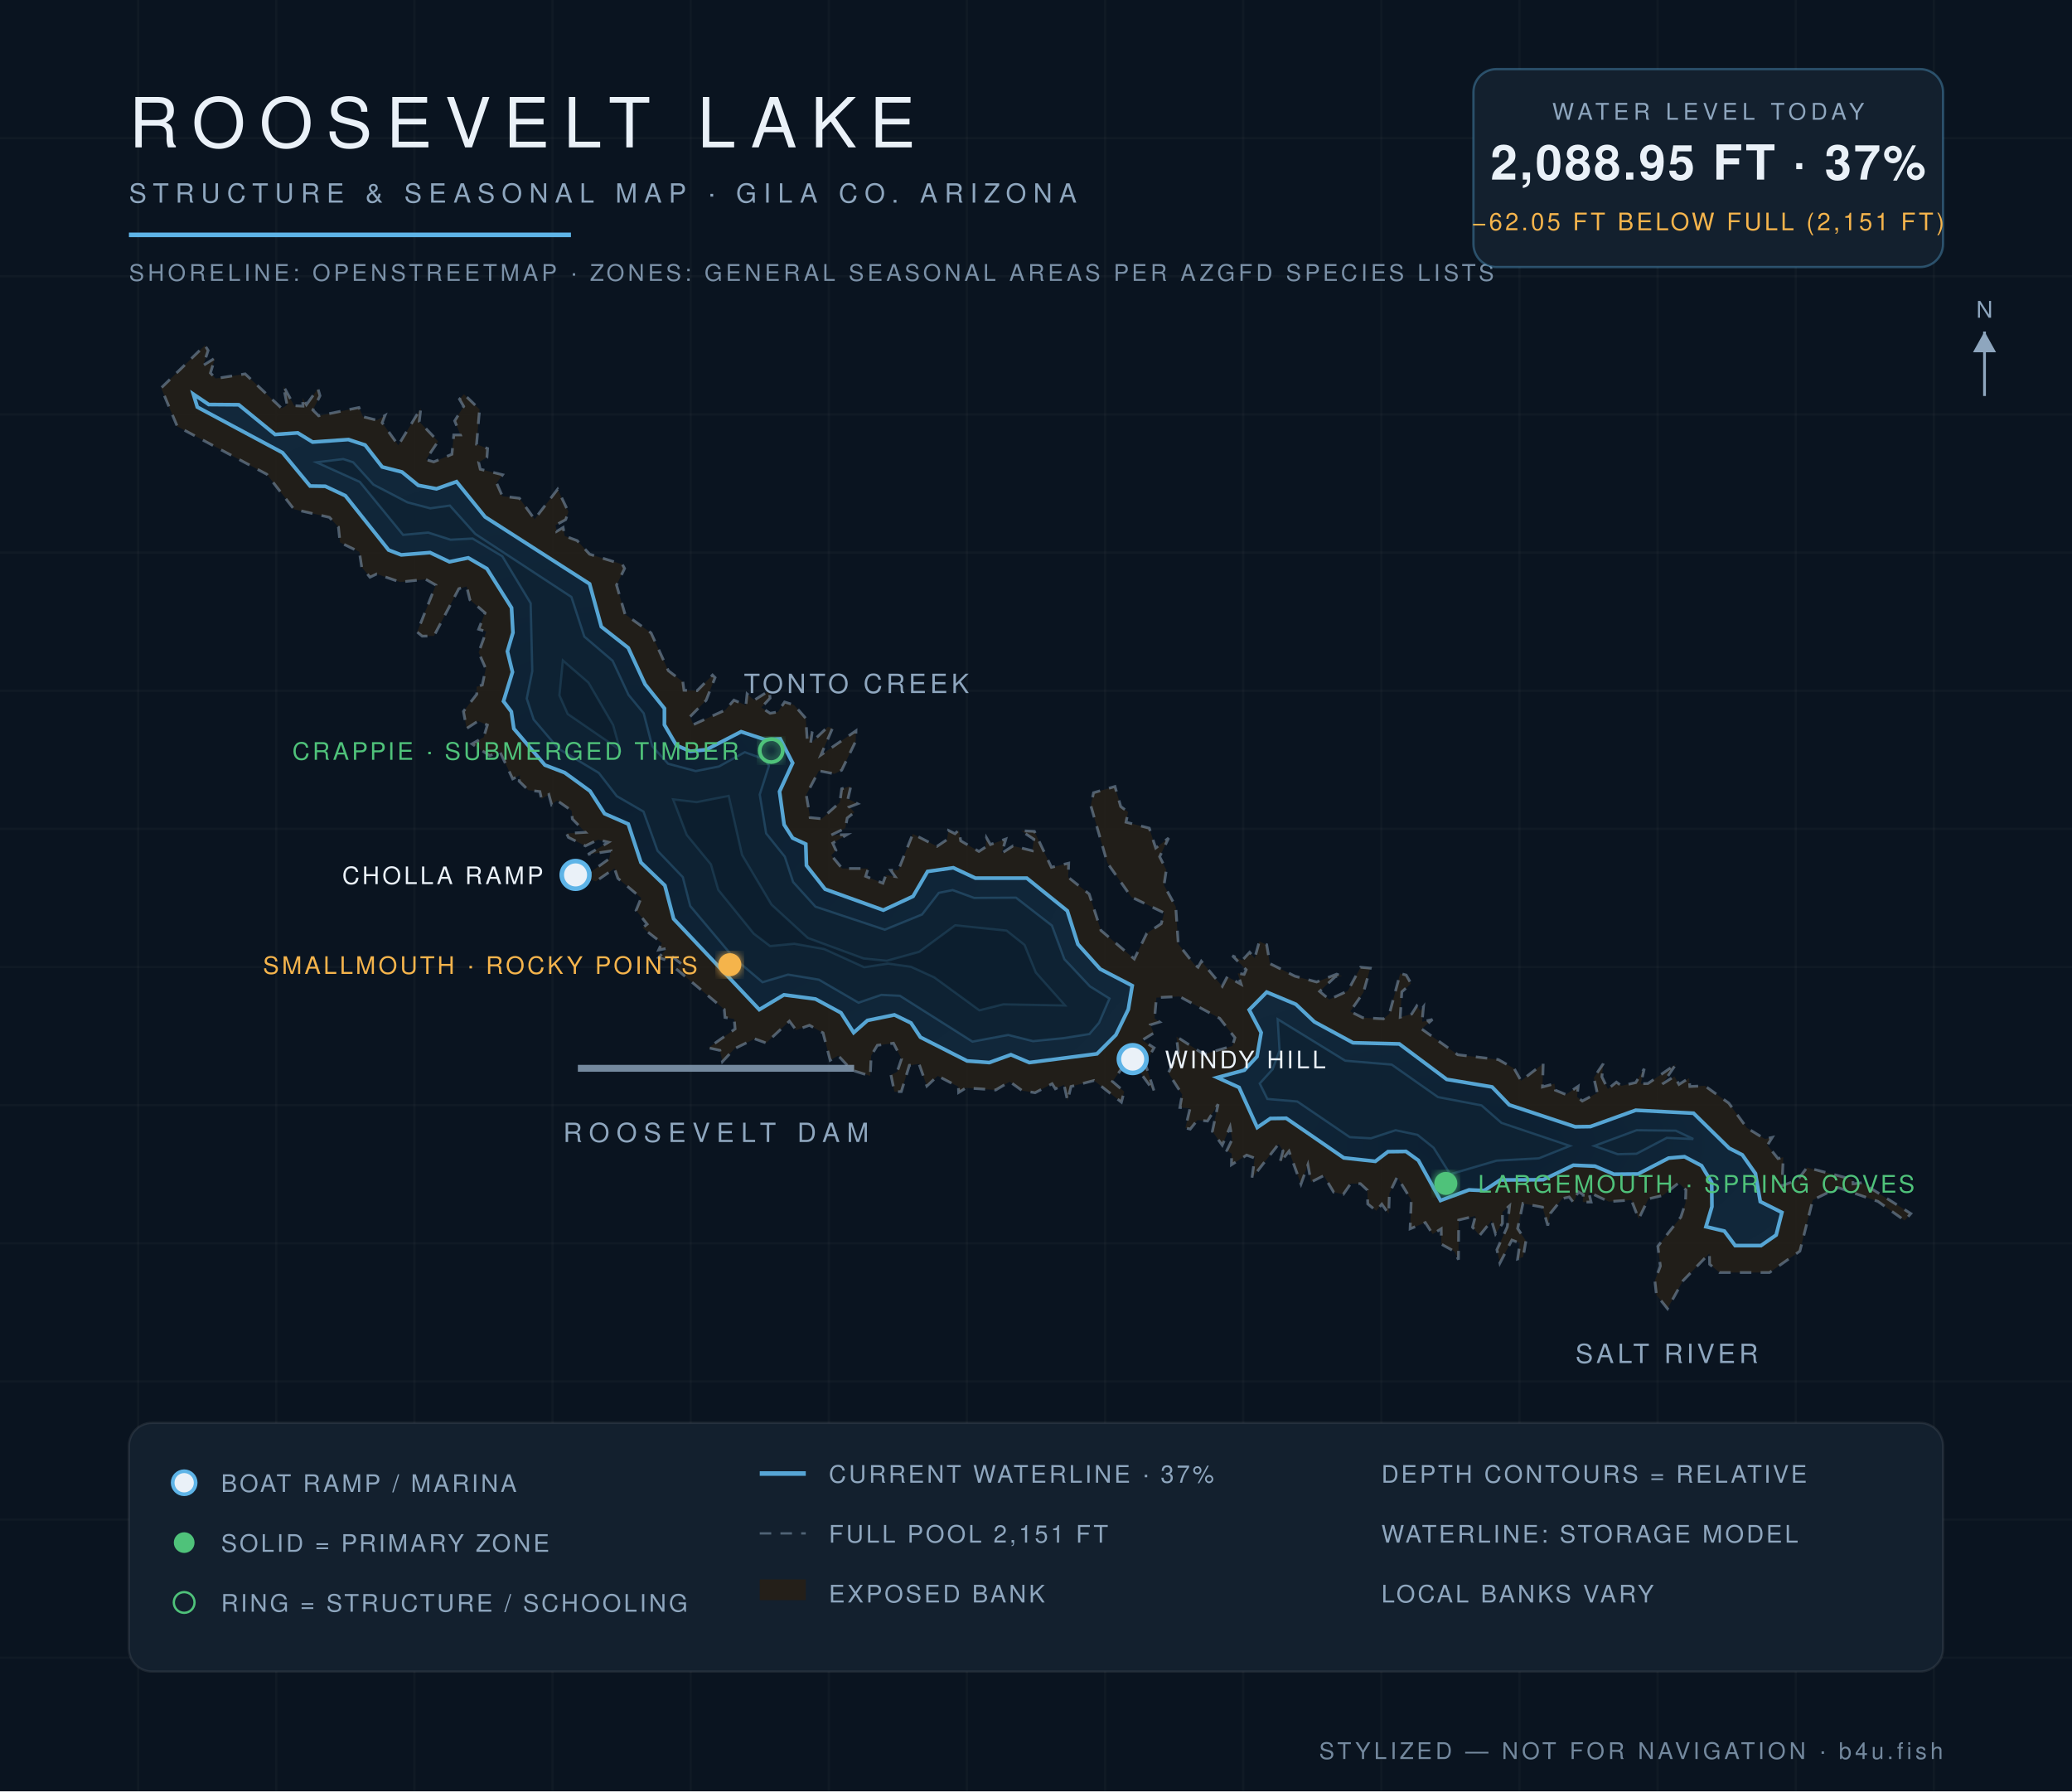
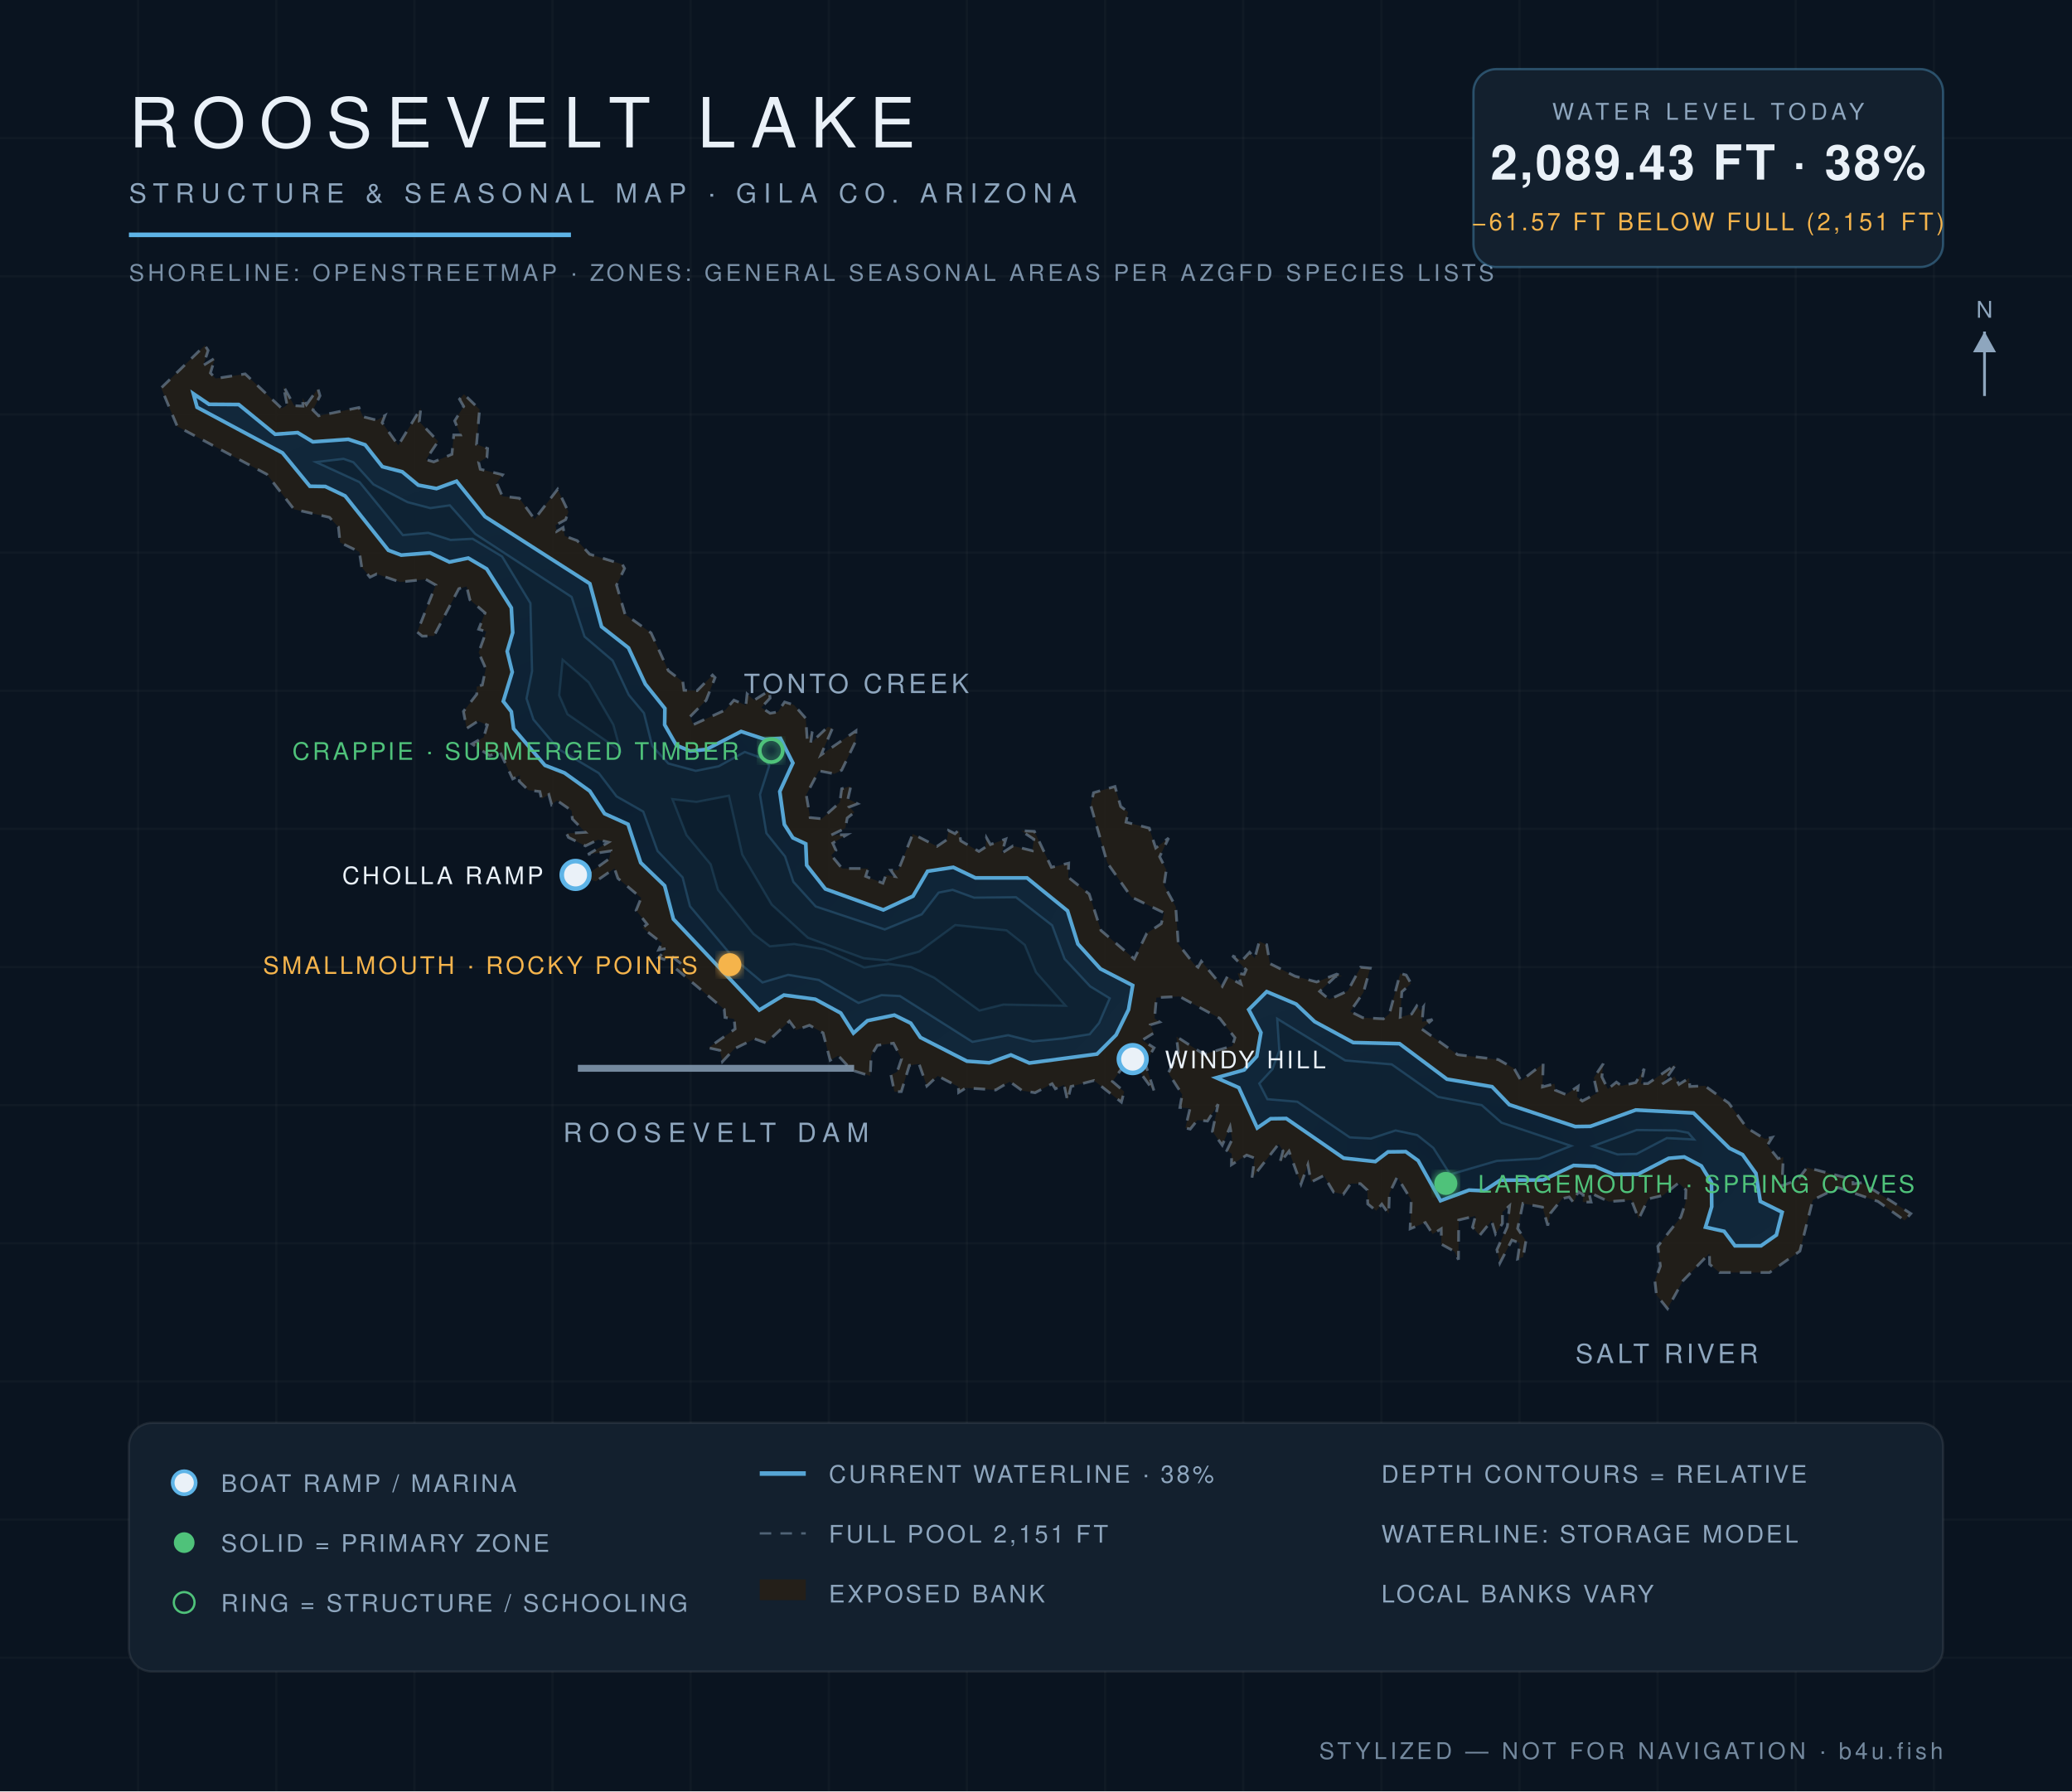
<svg xmlns="http://www.w3.org/2000/svg" viewBox="0 0 900 778" font-family="Helvetica,Arial,sans-serif">
  <defs>
    <radialGradient id="wg" cx="45%" cy="60%" r="80%">
      <stop offset="0%" stop-color="#0c1f31" />
      <stop offset="55%" stop-color="#102639" />
      <stop offset="100%" stop-color="#13293c" />
    </radialGradient>
    <filter id="glow">
      <feGaussianBlur stdDeviation="2.2" result="b" />
      <feMerge>
        <feMergeNode in="b" />
        <feMergeNode in="SourceGraphic" />
      </feMerge>
    </filter>
  </defs>
  <rect width="900" height="778" fill="#0a1420" />
  <g stroke="#ffffff" stroke-opacity="0.025">
    <line x1="60" y1="0" x2="60" y2="778" />
    <line x1="120" y1="0" x2="120" y2="778" />
    <line x1="180" y1="0" x2="180" y2="778" />
    <line x1="240" y1="0" x2="240" y2="778" />
    <line x1="300" y1="0" x2="300" y2="778" />
    <line x1="360" y1="0" x2="360" y2="778" />
    <line x1="420" y1="0" x2="420" y2="778" />
    <line x1="480" y1="0" x2="480" y2="778" />
    <line x1="540" y1="0" x2="540" y2="778" />
    <line x1="600" y1="0" x2="600" y2="778" />
    <line x1="660" y1="0" x2="660" y2="778" />
    <line x1="720" y1="0" x2="720" y2="778" />
    <line x1="780" y1="0" x2="780" y2="778" />
    <line x1="840" y1="0" x2="840" y2="778" />
    <line x1="0" y1="60" x2="900" y2="60" />
    <line x1="0" y1="120" x2="900" y2="120" />
    <line x1="0" y1="180" x2="900" y2="180" />
    <line x1="0" y1="240" x2="900" y2="240" />
    <line x1="0" y1="300" x2="900" y2="300" />
    <line x1="0" y1="360" x2="900" y2="360" />
    <line x1="0" y1="420" x2="900" y2="420" />
    <line x1="0" y1="480" x2="900" y2="480" />
    <line x1="0" y1="540" x2="900" y2="540" />
    <line x1="0" y1="600" x2="900" y2="600" />
    <line x1="0" y1="660" x2="900" y2="660" />
    <line x1="0" y1="720" x2="900" y2="720" />
  </g>
  <path d="M 133.1,175.8 L 138.1,168.8 L 139.0,171.9 L 135.9,178.1 L 138.4,180.6 L 155.9,177.0 L 157.7,181.0 L 163.7,182.5 L 167.2,180.5 L 166.0,183.6 L 173.0,193.4 L 182.8,177.3 L 182.1,183.1 L 190.3,191.7 L 185.0,199.6 L 188.4,200.6 L 196.3,197.3 L 197.1,188.9 L 200.0,188.9 L 197.5,182.8 L 201.4,176.5 L 199.6,173.4 L 201.5,171.2 L 208.3,177.8 L 207.0,193.0 L 211.8,194.8 L 211.5,198.7 L 207.9,200.8 L 208.6,203.8 L 218.3,206.2 L 215.7,209.8 L 218.2,215.5 L 225.6,216.4 L 232.2,225.5 L 242.2,212.5 L 246.9,222.3 L 245.7,225.7 L 241.3,228.1 L 241.8,230.8 L 244.6,229.1 L 245.3,232.8 L 250.7,234.8 L 256.1,240.7 L 270.3,245.1 L 271.3,246.9 L 267.8,254.1 L 271.5,266.8 L 282.8,274.9 L 290.3,291.3 L 296.6,296.1 L 297.1,299.8 L 302.8,300.0 L 309.5,293.2 L 310.6,294.3 L 306.7,304.2 L 299.7,311.3 L 301.2,314.7 L 315.0,308.4 L 318.8,304.1 L 324.0,306.3 L 324.5,301.4 L 327.6,304.1 L 334.1,300.0 L 334.5,303.2 L 330.7,307.3 L 334.5,309.8 L 337.9,309.2 L 340.8,304.9 L 344.9,306.2 L 350.0,312.0 L 350.6,321.1 L 352.8,317.8 L 352.1,322.8 L 359.6,315.7 L 361.6,316.3 L 356.6,327.9 L 371.8,317.4 L 371.7,321.9 L 365.6,334.5 L 362.5,336.1 L 355.7,334.8 L 350.2,345.2 L 351.9,355.1 L 356.9,355.6 L 364.8,348.5 L 365.6,342.6 L 369.6,341.4 L 368.3,347.0 L 372.5,349.1 L 368.9,350.5 L 371.1,352.8 L 368.0,355.3 L 367.2,359.7 L 361.0,362.7 L 367.9,362.5 L 361.7,366.2 L 363.1,369.3 L 361.1,371.5 L 365.8,377.2 L 377.1,377.2 L 376.0,380.6 L 383.5,383.6 L 384.8,380.1 L 388.8,380.7 L 386.9,378.0 L 390.2,377.9 L 396.5,362.2 L 407.0,367.6 L 411.3,364.7 L 412.0,360.7 L 414.8,362.1 L 416.5,360.5 L 417.3,365.2 L 425.2,369.8 L 428.1,367.9 L 428.5,363.9 L 430.2,366.8 L 436.9,364.4 L 435.1,370.6 L 440.0,367.4 L 448.4,369.5 L 449.1,364.5 L 443.5,360.8 L 449.3,361.1 L 456.7,376.7 L 464.2,374.9 L 464.0,381.0 L 473.1,388.3 L 478.2,404.1 L 492.7,416.5 L 498.1,405.4 L 504.4,401.2 L 505.7,396.5 L 491.4,389.6 L 481.0,374.8 L 473.8,349.9 L 475.0,344.3 L 484.3,341.6 L 486.8,350.3 L 490.0,352.7 L 489.1,357.1 L 499.2,359.7 L 502.0,368.3 L 507.6,364.0 L 503.7,372.1 L 506.6,377.8 L 505.6,384.5 L 510.7,393.8 L 511.8,410.0 L 518.6,418.7 L 520.4,420.1 L 521.8,417.5 L 530.9,428.4 L 533.1,424.2 L 539.1,427.5 L 537.6,422.7 L 540.4,423.2 L 541.3,421.2 L 535.3,415.1 L 539.6,417.1 L 542.8,413.6 L 545.0,416.2 L 547.0,408.9 L 550.2,410.3 L 551.6,418.5 L 562.5,424.0 L 571.9,426.5 L 580.6,423.1 L 583.1,424.1 L 580.1,424.1 L 573.2,430.6 L 577.4,434.1 L 585.4,430.4 L 591.0,420.1 L 595.2,420.5 L 592.2,431.1 L 586.5,439.3 L 591.9,442.0 L 600.9,442.5 L 603.5,440.3 L 608.2,422.8 L 610.8,423.5 L 612.9,427.2 L 608.9,430.8 L 608.2,441.8 L 613.2,440.4 L 615.4,436.9 L 617.0,439.0 L 618.3,437.3 L 617.7,443.8 L 622.2,442.8 L 617.5,446.9 L 633.2,458.1 L 650.8,460.2 L 657.7,464.1 L 660.7,469.4 L 670.3,462.0 L 670.0,472.1 L 675.2,470.7 L 675.6,473.5 L 680.2,475.4 L 685.5,471.8 L 685.0,476.4 L 687.3,478.2 L 693.8,474.7 L 692.3,468.1 L 696.4,462.0 L 695.8,467.7 L 698.4,473.0 L 702.1,470.0 L 704.3,471.6 L 710.5,470.2 L 714.2,464.2 L 712.7,470.7 L 715.8,470.6 L 728.0,462.2 L 722.1,470.8 L 727.3,467.5 L 729.3,471.0 L 733.7,468.2 L 734.0,471.9 L 740.5,471.6 L 750.9,479.1 L 758.8,489.9 L 766.6,494.7 L 769.8,494.0 L 767.7,497.4 L 772.3,503.2 L 774.6,502.6 L 774.0,515.0 L 780.8,512.5 L 784.9,507.1 L 804.8,512.3 L 804.9,514.2 L 808.8,513.7 L 830.0,527.1 L 827.3,530.1 L 815.7,521.8 L 798.4,515.8 L 787.4,521.2 L 781.8,543.4 L 768.6,552.7 L 746.9,552.7 L 742.6,549.1 L 742.5,544.4 L 731.0,556.3 L 724.3,568.4 L 719.5,562.4 L 718.8,556.2 L 721.2,549.9 L 720.1,541.3 L 730.1,528.6 L 732.1,522.5 L 732.3,516.8 L 729.1,513.8 L 722.3,519.2 L 716.0,520.7 L 711.8,529.4 L 708.6,521.2 L 698.8,521.9 L 690.1,517.8 L 691.1,522.1 L 687.5,522.1 L 687.7,518.9 L 685.5,517.6 L 683.5,522.3 L 681.6,519.9 L 678.6,520.6 L 673.5,526.9 L 672.3,532.3 L 670.0,524.3 L 661.5,522.7 L 659.2,533.6 L 662.8,538.9 L 661.6,546.0 L 659.2,546.8 L 660.2,539.9 L 656.7,538.6 L 651.5,548.6 L 650.2,542.8 L 654.7,532.9 L 655.7,523.7 L 652.6,526.4 L 652.6,531.4 L 649.6,535.9 L 647.9,530.2 L 642.7,536.6 L 639.6,533.0 L 640.9,528.1 L 633.6,529.9 L 633.5,547.1 L 631.7,543.5 L 626.1,540.4 L 626.0,533.7 L 622.3,536.0 L 619.1,531.0 L 612.5,533.7 L 613.0,521.2 L 606.9,511.2 L 603.5,518.3 L 603.2,527.2 L 600.2,523.0 L 597.8,525.9 L 594.1,522.9 L 593.9,516.9 L 590.9,514.1 L 586.7,514.1 L 583.5,518.7 L 579.3,517.8 L 575.0,510.6 L 569.5,513.4 L 568.1,505.9 L 565.1,514.3 L 559.9,500.0 L 555.9,505.1 L 557.3,499.9 L 555.4,496.9 L 543.8,511.7 L 545.0,503.0 L 541.5,501.7 L 534.9,505.9 L 535.0,501.1 L 532.9,499.7 L 535.2,494.9 L 534.3,489.4 L 530.9,497.4 L 526.6,491.4 L 529.1,479.6 L 524.5,486.9 L 520.1,486.5 L 517.0,490.4 L 514.9,489.9 L 516.9,481.4 L 512.5,481.0 L 513.5,475.4 L 507.5,466.0 L 511.8,457.1 L 511.0,450.2 L 522.9,457.9 L 535.3,454.3 L 536.4,450.7 L 529.8,442.3 L 512.3,432.8 L 502.3,433.3 L 501.5,442.3 L 503.7,443.9 L 499.7,445.1 L 501.1,448.7 L 496.1,451.8 L 501.3,455.1 L 497.4,461.8 L 501.4,474.2 L 490.6,459.5 L 483.2,469.7 L 488.3,474.1 L 487.1,478.7 L 475.2,469.3 L 465.2,471.9 L 463.7,478.1 L 462.2,471.2 L 458.4,472.9 L 457.0,470.7 L 449.6,474.6 L 444.0,473.7 L 438.6,469.8 L 432.5,473.4 L 419.6,472.5 L 416.4,474.5 L 416.3,472.0 L 407.3,467.3 L 402.6,471.7 L 399.2,462.1 L 395.0,462.7 L 391.5,474.1 L 388.5,474.2 L 387.0,466.9 L 389.7,465.5 L 391.6,459.9 L 388.1,453.1 L 381.1,454.0 L 378.4,458.5 L 378.0,467.3 L 370.0,464.8 L 364.1,458.5 L 360.6,460.5 L 357.5,448.6 L 351.6,445.3 L 345.8,447.4 L 342.9,443.5 L 332.8,453.0 L 327.8,451.2 L 319.0,455.5 L 313.8,461.1 L 312.7,456.2 L 307.7,455.1 L 319.3,446.9 L 318.9,442.6 L 314.9,441.9 L 314.6,438.4 L 293.2,420.4 L 295.9,418.6 L 291.5,415.1 L 289.7,417.1 L 286.1,415.9 L 289.7,411.9 L 286.1,412.6 L 287.5,409.6 L 279.1,403.0 L 281.1,401.4 L 276.3,395.4 L 278.5,390.0 L 268.4,381.5 L 266.9,377.2 L 258.8,382.8 L 250.1,380.0 L 255.0,379.9 L 264.6,373.0 L 265.3,369.6 L 255.4,371.1 L 264.3,365.8 L 259.8,364.7 L 254.3,367.4 L 246.9,363.7 L 246.1,362.0 L 254.3,361.5 L 248.6,355.7 L 248.3,352.1 L 242.0,347.7 L 239.6,349.5 L 238.4,345.1 L 235.2,347.0 L 234.5,343.8 L 229.5,343.2 L 225.5,339.3 L 225.9,336.7 L 222.7,338.3 L 217.1,326.4 L 212.7,328.2 L 205.0,323.1 L 210.1,320.2 L 211.7,314.9 L 207.6,313.2 L 202.7,316.4 L 201.3,309.0 L 207.1,301.5 L 207.0,298.3 L 209.5,297.5 L 211.0,290.4 L 207.9,283.4 L 211.2,274.3 L 207.9,273.3 L 210.7,266.2 L 204.1,260.5 L 202.7,254.7 L 199.3,255.7 L 188.5,276.2 L 183.4,276.3 L 181.2,274.5 L 189.3,254.1 L 184.9,251.6 L 173.8,252.8 L 163.6,249.3 L 160.7,250.7 L 157.1,246.3 L 156.1,239.7 L 147.7,235.6 L 147.0,228.9 L 143.1,224.7 L 127.7,221.2 L 115.9,206.0 L 77.0,185.2 L 70.0,168.5 L 89.0,150.0 L 90.4,152.2 L 88.3,158.7 L 93.4,155.5 L 91.4,162.0 L 93.7,164.4 L 106.5,162.4 L 122.4,177.4 L 124.7,175.9 L 123.1,167.7 L 127.8,176.2 L 131.6,176.4 L 131.4,172.8 L 133.1,175.8 Z" fill="#241f19" fill-opacity="0.9" stroke="#8ea6be" stroke-opacity="0.5" stroke-width="1.2" stroke-dasharray="5 4" />
-   <path d="M 84.0,171.2 L 90.7,175.7 L 103.7,175.8 L 119.5,188.7 L 129.3,188.0 L 135.8,192.0 L 151.3,190.9 L 158.6,193.3 L 166.0,202.8 L 174.6,205.0 L 181.7,210.8 L 189.6,212.3 L 198.3,209.2 L 210.7,224.5 L 256.1,253.6 L 261.2,272.2 L 272.9,281.4 L 280.2,297.2 L 288.6,307.7 L 288.6,314.8 L 293.8,323.7 L 299.8,326.3 L 306.8,325.6 L 321.9,317.8 L 332.2,321.2 L 338.9,320.9 L 344.3,331.4 L 338.6,343.8 L 340.6,358.2 L 344.3,364.0 L 350.0,366.6 L 350.3,375.9 L 358.4,386.2 L 383.7,395.3 L 396.6,389.3 L 402.9,378.5 L 414.1,376.9 L 423.7,381.4 L 446.0,381.4 L 463.6,395.6 L 468.2,410.1 L 477.9,420.9 L 491.8,428.1 L 490.1,438.4 L 484.7,449.5 L 476.5,457.7 L 447.1,461.5 L 439.1,458.1 L 429.7,461.5 L 420.1,460.8 L 399.8,450.5 L 395.7,444.3 L 388.5,440.8 L 376.8,443.2 L 370.8,448.5 L 365.3,439.9 L 354.2,433.9 L 340.5,432.1 L 329.8,438.5 L 292.6,399.1 L 288.8,384.6 L 278.4,374.6 L 272.9,357.9 L 262.6,353.4 L 256.3,343.6 L 245.3,335.6 L 236.7,332.3 L 223.2,316.5 L 222.1,309.1 L 218.7,304.6 L 222.6,291.9 L 220.4,282.9 L 222.8,274.8 L 222.2,264.0 L 211.5,247.0 L 203.4,242.3 L 195.2,244.0 L 186.8,240.0 L 174.3,241.0 L 168.8,238.9 L 150.0,215.3 L 141.3,211.2 L 134.7,211.1 L 122.7,196.6 L 85.7,176.8 L 84.0,171.2 Z" fill="url(#wg)" stroke="#5eb4e7" stroke-opacity="0.9" stroke-width="1.6" />
-   <path d="M 542.6,438.6 L 550.2,430.9 L 562.9,436.2 L 570.9,443.8 L 587.7,452.9 L 607.8,453.4 L 628.4,468.8 L 648.1,472.1 L 655.6,479.9 L 684.2,489.4 L 690.8,489.3 L 710.5,482.2 L 735.6,483.5 L 751.1,498.7 L 756.8,501.6 L 762.5,509.7 L 764.6,521.9 L 774.0,526.6 L 771.5,536.4 L 764.9,541.0 L 753.7,541.0 L 749.0,534.7 L 741.0,532.8 L 743.6,524.1 L 743.5,513.6 L 739.1,506.3 L 731.7,502.4 L 724.8,503.0 L 711.5,509.9 L 701.0,510.0 L 692.8,506.5 L 683.4,506.1 L 670.3,512.4 L 651.6,512.5 L 644.7,517.1 L 638.1,516.8 L 625.7,521.4 L 616.1,504.0 L 610.7,500.1 L 602.9,500.2 L 597.4,504.4 L 583.7,502.9 L 558.7,485.7 L 551.8,485.8 L 546.1,489.7 L 538.2,472.3 L 528.7,468.0 L 540.5,464.8 L 546.0,458.9 L 547.8,448.5 L 542.6,438.6 Z" fill="url(#wg)" stroke="#5eb4e7" stroke-opacity="0.9" stroke-width="1.6" />
-   <path d="M 547.2,470.6 L 552.8,464.4 L 555.8,456.3 L 555.0,442.7 L 584.3,460.7 L 604.5,462.4 L 624.6,476.5 L 643.5,480.1 L 652.2,487.7 L 681.9,497.7 L 668.4,503.1 L 650.1,504.1 L 629.9,510.0 L 622.7,498.5 L 615.7,492.9 L 606.2,490.9 L 595.5,494.4 L 586.3,493.9 L 563.5,478.4 L 550.5,477.3 L 547.2,470.6 Z" fill="#0e2233" stroke="#5eb4e7" stroke-opacity="0.22" stroke-width="1" />
-   <path d="M 692.5,497.7 L 710.9,490.9 L 727.9,491.1 L 735.5,494.7 L 724.0,494.2 L 710.8,501.1 L 702.7,501.3 L 692.5,497.7 Z" fill="#0e2233" stroke="#5eb4e7" stroke-opacity="0.22" stroke-width="1" />
-   <path d="M 137.5,200.8 L 149.1,199.4 L 153.4,200.8 L 162.2,210.5 L 177.0,218.2 L 186.9,220.8 L 195.4,219.6 L 206.4,231.9 L 248.2,259.3 L 253.8,276.5 L 266.1,287.0 L 273.0,301.8 L 279.6,309.8 L 283.3,324.1 L 290.2,331.7 L 302.2,334.9 L 312.3,332.9 L 323.5,326.7 L 332.4,329.9 L 334.0,332.6 L 330.0,345.1 L 332.8,362.0 L 340.9,372.1 L 344.5,383.1 L 354.2,393.8 L 384.3,403.8 L 400.5,397.2 L 407.8,387.8 L 413.8,386.6 L 423.1,390.0 L 441.3,389.9 L 456.9,402.0 L 462.3,416.6 L 473.4,428.4 L 481.9,433.7 L 477.4,444.2 L 473.2,449.1 L 461.9,450.9 L 448.7,452.2 L 437.9,449.5 L 422.4,452.4 L 390.9,432.5 L 382.8,432.1 L 372.9,435.5 L 355.7,425.5 L 342.3,423.3 L 331.2,426.6 L 318.9,416.2 L 299.8,393.5 L 296.6,381.0 L 285.6,369.5 L 279.5,352.5 L 267.9,345.8 L 260.1,335.7 L 242.6,325.2 L 231.8,312.5 L 228.8,303.4 L 231.2,291.5 L 230.5,262.0 L 218.2,241.6 L 205.3,233.9 L 195.7,234.4 L 186.0,231.3 L 175.1,232.3 L 156.3,209.3 L 137.5,200.8 Z" fill="#0e2233" stroke="#5eb4e7" stroke-opacity="0.22" stroke-width="1" />
-   <path d="M 244.5,286.9 L 255.6,296.5 L 266.3,314.9 L 269.3,325.7 L 246.6,310.1 L 243.0,302.0 L 244.5,286.9 Z" fill="#0c1e2e" stroke="#5eb4e7" stroke-opacity="0.15" stroke-width="1" />
-   <path d="M 292.4,347.2 L 302.6,348.4 L 316.5,345.7 L 322.3,371.3 L 335.1,392.9 L 350.9,407.4 L 375.1,416.3 L 385.2,417.3 L 399.3,413.4 L 414.9,401.9 L 437.2,404.2 L 445.0,410.4 L 449.9,422.4 L 462.6,436.7 L 435.8,436.2 L 425.4,438.8 L 405.8,424.5 L 395.7,419.9 L 385.7,418.5 L 375.4,420.1 L 358.0,412.2 L 345.0,409.9 L 334.5,410.9 L 327.4,405.5 L 312.0,386.5 L 308.8,375.4 L 298.3,362.6 L 292.4,347.2 Z" fill="#0c1e2e" stroke="#5eb4e7" stroke-opacity="0.15" stroke-width="1" />
+   <path d="M 84.0,171.0 L 90.8,175.6 L 103.7,175.7 L 119.5,188.6 L 129.3,187.9 L 135.9,191.9 L 151.3,190.8 L 158.6,193.2 L 166.1,202.7 L 174.7,204.9 L 181.7,210.7 L 189.6,212.2 L 198.3,209.0 L 210.7,224.4 L 256.2,253.5 L 261.3,272.2 L 273.0,281.4 L 280.3,297.1 L 288.8,307.7 L 288.7,314.8 L 293.8,323.7 L 299.8,326.2 L 306.8,325.5 L 321.9,317.7 L 332.2,321.1 L 339.0,320.7 L 344.4,331.4 L 338.7,343.8 L 340.7,358.1 L 344.4,363.9 L 350.0,366.5 L 350.4,375.8 L 358.5,386.1 L 383.7,395.2 L 396.6,389.2 L 402.9,378.4 L 414.1,376.7 L 423.7,381.3 L 446.1,381.3 L 463.7,395.6 L 468.2,410.0 L 478.0,420.8 L 492.0,428.0 L 490.2,438.5 L 484.8,449.5 L 476.5,457.8 L 447.1,461.7 L 439.1,458.2 L 429.7,461.6 L 420.0,460.9 L 399.8,450.6 L 395.6,444.4 L 388.5,440.9 L 376.8,443.3 L 370.7,448.7 L 365.2,440.0 L 354.1,434.0 L 340.5,432.2 L 329.8,438.7 L 292.5,399.2 L 288.7,384.7 L 278.3,374.7 L 272.8,358.0 L 262.6,353.4 L 256.2,343.6 L 245.2,335.7 L 236.7,332.4 L 223.1,316.5 L 222.1,309.1 L 218.6,304.6 L 222.5,291.9 L 220.3,282.9 L 222.7,274.8 L 222.1,264.0 L 211.4,247.1 L 203.4,242.4 L 195.2,244.1 L 186.8,240.1 L 174.3,241.1 L 168.7,239.0 L 149.9,215.4 L 141.3,211.3 L 134.6,211.2 L 122.7,196.7 L 85.6,176.9 L 84.0,171.0 Z" fill="url(#wg)" stroke="#5eb4e7" stroke-opacity="0.9" stroke-width="1.6" />
+   <path d="M 542.4,438.5 L 550.2,430.7 L 563.0,436.1 L 571.0,443.7 L 587.8,452.8 L 607.9,453.3 L 628.5,468.7 L 648.1,472.0 L 655.6,479.8 L 684.2,489.3 L 690.8,489.2 L 710.5,482.1 L 735.6,483.4 L 751.2,498.7 L 756.9,501.5 L 762.7,509.6 L 764.6,521.8 L 774.1,526.5 L 771.6,536.4 L 764.9,541.1 L 753.6,541.1 L 748.9,534.8 L 740.8,533.0 L 743.5,524.1 L 743.4,513.6 L 739.0,506.4 L 731.6,502.5 L 724.8,503.1 L 711.5,510.0 L 701.0,510.1 L 692.8,506.6 L 683.5,506.2 L 670.3,512.5 L 651.6,512.6 L 644.7,517.2 L 638.1,516.9 L 625.7,521.5 L 616.0,504.1 L 610.6,500.2 L 602.9,500.3 L 597.4,504.5 L 583.6,503.0 L 558.7,485.8 L 551.9,485.9 L 546.1,489.9 L 538.1,472.4 L 528.3,468.1 L 540.4,464.7 L 545.9,458.8 L 547.7,448.5 L 542.4,438.5 Z" fill="url(#wg)" stroke="#5eb4e7" stroke-opacity="0.9" stroke-width="1.6" />
+   <path d="M 547.0,470.6 L 552.7,464.4 L 555.7,456.3 L 554.8,442.5 L 584.3,460.6 L 604.5,462.3 L 624.6,476.4 L 643.6,480.0 L 652.2,487.6 L 682.4,497.7 L 668.5,503.2 L 650.2,504.2 L 629.9,510.1 L 622.6,498.6 L 615.6,493.0 L 606.2,491.0 L 595.5,494.5 L 586.3,494.0 L 563.5,478.5 L 550.5,477.4 L 547.0,470.6 Z" fill="#0e2233" stroke="#5eb4e7" stroke-opacity="0.22" stroke-width="1" />
+   <path d="M 691.9,497.8 L 710.9,490.8 L 727.9,491.0 L 733.3,492.0 L 735.8,494.9 L 724.0,494.3 L 710.8,501.2 L 702.6,501.4 L 691.9,497.8 Z" fill="#0e2233" stroke="#5eb4e7" stroke-opacity="0.22" stroke-width="1" />
+   <path d="M 137.3,200.7 L 149.2,199.3 L 153.5,200.8 L 162.2,210.4 L 177.0,218.1 L 186.9,220.7 L 195.4,219.5 L 206.4,231.9 L 248.3,259.3 L 253.9,276.5 L 266.1,286.9 L 273.1,301.8 L 279.7,309.7 L 283.3,324.0 L 290.3,331.6 L 302.2,334.8 L 312.2,332.8 L 323.5,326.6 L 332.4,329.8 L 334.1,332.6 L 330.1,345.1 L 332.9,361.9 L 341.0,372.0 L 344.6,383.0 L 354.3,393.7 L 384.3,403.7 L 400.4,397.1 L 407.7,387.7 L 413.8,386.5 L 423.1,389.9 L 441.3,389.7 L 457.0,401.9 L 462.4,416.5 L 473.5,428.4 L 482.0,433.6 L 477.4,444.3 L 473.3,449.2 L 461.9,451.0 L 448.6,452.3 L 437.9,449.6 L 422.4,452.5 L 390.9,432.6 L 382.9,432.2 L 372.9,435.6 L 355.6,425.6 L 342.3,423.4 L 331.2,426.7 L 318.8,416.3 L 299.7,393.6 L 296.5,381.1 L 285.6,369.6 L 279.4,352.5 L 267.8,345.9 L 260.1,335.8 L 242.5,325.3 L 231.7,312.5 L 228.7,303.4 L 231.1,291.5 L 230.4,262.0 L 218.1,241.7 L 205.3,234.0 L 195.7,234.5 L 186.0,231.4 L 175.0,232.4 L 156.2,209.4 L 137.3,200.7 Z" fill="#0e2233" stroke="#5eb4e7" stroke-opacity="0.22" stroke-width="1" />
+   <path d="M 244.4,286.6 L 255.7,296.4 L 266.4,314.8 L 269.5,326.1 L 246.5,310.2 L 242.9,302.0 L 244.4,286.6 Z" fill="#0c1e2e" stroke="#5eb4e7" stroke-opacity="0.15" stroke-width="1" />
+   <path d="M 292.1,347.1 L 302.5,348.3 L 316.6,345.6 L 322.4,371.2 L 335.2,392.9 L 350.9,407.3 L 375.1,416.2 L 385.2,417.2 L 399.3,413.3 L 414.9,401.8 L 437.2,404.1 L 445.1,410.4 L 450.0,422.3 L 462.8,436.8 L 435.8,436.3 L 425.4,438.9 L 405.7,424.6 L 395.7,420.0 L 385.7,418.6 L 375.4,420.2 L 358.0,412.3 L 345.0,410.0 L 334.4,411.0 L 327.3,405.6 L 311.9,386.5 L 308.7,375.4 L 298.2,362.7 L 292.1,347.1 Z" fill="#0c1e2e" stroke="#5eb4e7" stroke-opacity="0.15" stroke-width="1" />
  <text x="724" y="592" fill="#8ea6be" font-size="11.5" letter-spacing="1.6" text-anchor="middle">SALT RIVER</text>
  <text x="372" y="301" fill="#8ea6be" font-size="11.5" letter-spacing="1.6" text-anchor="middle">TONTO CREEK</text>
  <line x1="251" y1="464" x2="371" y2="464" stroke="#8ea6be" stroke-width="3" stroke-opacity="0.8" />
  <text x="311" y="496" fill="#8ea6be" font-size="11.5" letter-spacing="3" text-anchor="middle">ROOSEVELT DAM</text>
  <circle cx="492" cy="460" r="6" fill="#eaf1f8" stroke="#5eb4e7" stroke-width="2" />
  <text x="506" y="464" fill="#eaf1f8" font-size="10.5" letter-spacing="1.2" text-anchor="start">WINDY HILL</text>
  <circle cx="250" cy="380" r="6" fill="#eaf1f8" stroke="#5eb4e7" stroke-width="2" />
  <text x="236" y="384" fill="#eaf1f8" font-size="10.5" letter-spacing="1.2" text-anchor="end">CHOLLA RAMP</text>
  <circle cx="628" cy="514" r="5" fill="#4fc27a" filter="url(#glow)" />
  <text x="642" y="518" fill="#4fc27a" font-size="10.5" letter-spacing="1.2" text-anchor="start">LARGEMOUTH · SPRING COVES</text>
  <circle cx="335" cy="326" r="5" fill="none" stroke="#4fc27a" stroke-width="1.6" filter="url(#glow)" />
  <text x="321" y="330" fill="#4fc27a" font-size="10.5" letter-spacing="1.2" text-anchor="end">CRAPPIE · SUBMERGED TIMBER</text>
  <circle cx="317" cy="419" r="5" fill="#f5b44c" filter="url(#glow)" />
  <text x="303" y="423" fill="#f5b44c" font-size="10.5" letter-spacing="1.2" text-anchor="end">SMALLMOUTH · ROCKY POINTS</text>
  <text x="56" y="64" fill="#eaf1f8" font-size="30" letter-spacing="6" font-weight="300">ROOSEVELT LAKE</text>
  <text x="56" y="88" fill="#8ea6be" font-size="11.5" letter-spacing="3">STRUCTURE &amp; SEASONAL MAP · GILA CO. ARIZONA</text>
  <line x1="56" y1="102" x2="248" y2="102" stroke="#5eb4e7" stroke-width="2" />
  <text x="56" y="122" fill="#8ea6be" font-size="10" letter-spacing="1.5" opacity="0.85">SHORELINE: OPENSTREETMAP · ZONES: GENERAL SEASONAL AREAS PER AZGFD SPECIES LISTS</text>
  <g>
    <rect x="640" y="30" width="204" height="86" rx="10" fill="#13202e" stroke="#5eb4e7" stroke-opacity="0.35" />
    <text x="742" y="52" fill="#8ea6be" font-size="10" letter-spacing="2" text-anchor="middle">WATER LEVEL TODAY</text>
-     <text x="742" y="78" fill="#eaf1f8" font-size="21" letter-spacing="1" text-anchor="middle" font-weight="600">2,088.95 FT · 37%</text>
-     <text x="742" y="100" fill="#f5b44c" font-size="10.5" letter-spacing="1.2" text-anchor="middle">−62.05 FT BELOW FULL (2,151 FT)</text>
+     <text x="742" y="78" fill="#eaf1f8" font-size="21" letter-spacing="1" text-anchor="middle" font-weight="600">2,089.43 FT · 38%</text>
+     <text x="742" y="100" fill="#f5b44c" font-size="10.5" letter-spacing="1.2" text-anchor="middle">−61.57 FT BELOW FULL (2,151 FT)</text>
  </g>
  <g font-size="10.5" letter-spacing="1.1">
    <rect x="56" y="618" width="788" height="108" rx="10" fill="#13202e" stroke="#ffffff" stroke-opacity="0.08" />
    <circle cx="80" cy="644" r="5" fill="#eaf1f8" stroke="#5eb4e7" stroke-width="1.6" />
    <text x="96" y="648" fill="#8ea6be">BOAT RAMP / MARINA</text>
    <circle cx="80" cy="670" r="4.5" fill="#4fc27a" />
    <text x="96" y="674" fill="#8ea6be">SOLID = PRIMARY ZONE</text>
    <circle cx="80" cy="696" r="4.5" fill="none" stroke="#4fc27a" />
    <text x="96" y="700" fill="#8ea6be">RING = STRUCTURE / SCHOOLING</text>
    <line x1="330" y1="640" x2="350" y2="640" stroke="#5eb4e7" stroke-opacity="0.9" stroke-width="2" />
-     <text x="360" y="644" fill="#8ea6be">CURRENT WATERLINE · 37%</text>
+     <text x="360" y="644" fill="#8ea6be">CURRENT WATERLINE · 38%</text>
    <line x1="330" y1="666" x2="350" y2="666" stroke="#8ea6be" stroke-opacity="0.5" stroke-dasharray="5 4" />
    <text x="360" y="670" fill="#8ea6be">FULL POOL 2,151 FT</text>
    <rect x="330" y="686" width="20" height="9" fill="#241f19" />
    <text x="360" y="696" fill="#8ea6be">EXPOSED BANK</text>
    <text x="600" y="644" fill="#8ea6be">DEPTH CONTOURS = RELATIVE</text>
    <text x="600" y="670" fill="#8ea6be">WATERLINE: STORAGE MODEL</text>
    <text x="600" y="696" fill="#8ea6be">LOCAL BANKS VARY</text>
  </g>
  <text x="844" y="764" fill="#8ea6be" font-size="10" letter-spacing="1.5" text-anchor="end" opacity="0.8">STYLIZED — NOT FOR NAVIGATION · b4u.fish</text>
  <g transform="translate(862,158)" stroke="#8ea6be" fill="#8ea6be">
    <line x1="0" y1="14" x2="0" y2="-14" stroke-width="1.2" />
    <path d="M 0,-14 l 5,9 h -10 z" stroke="none" />
    <text x="0" y="-20" font-size="10" text-anchor="middle" stroke="none">N</text>
  </g>
</svg>
